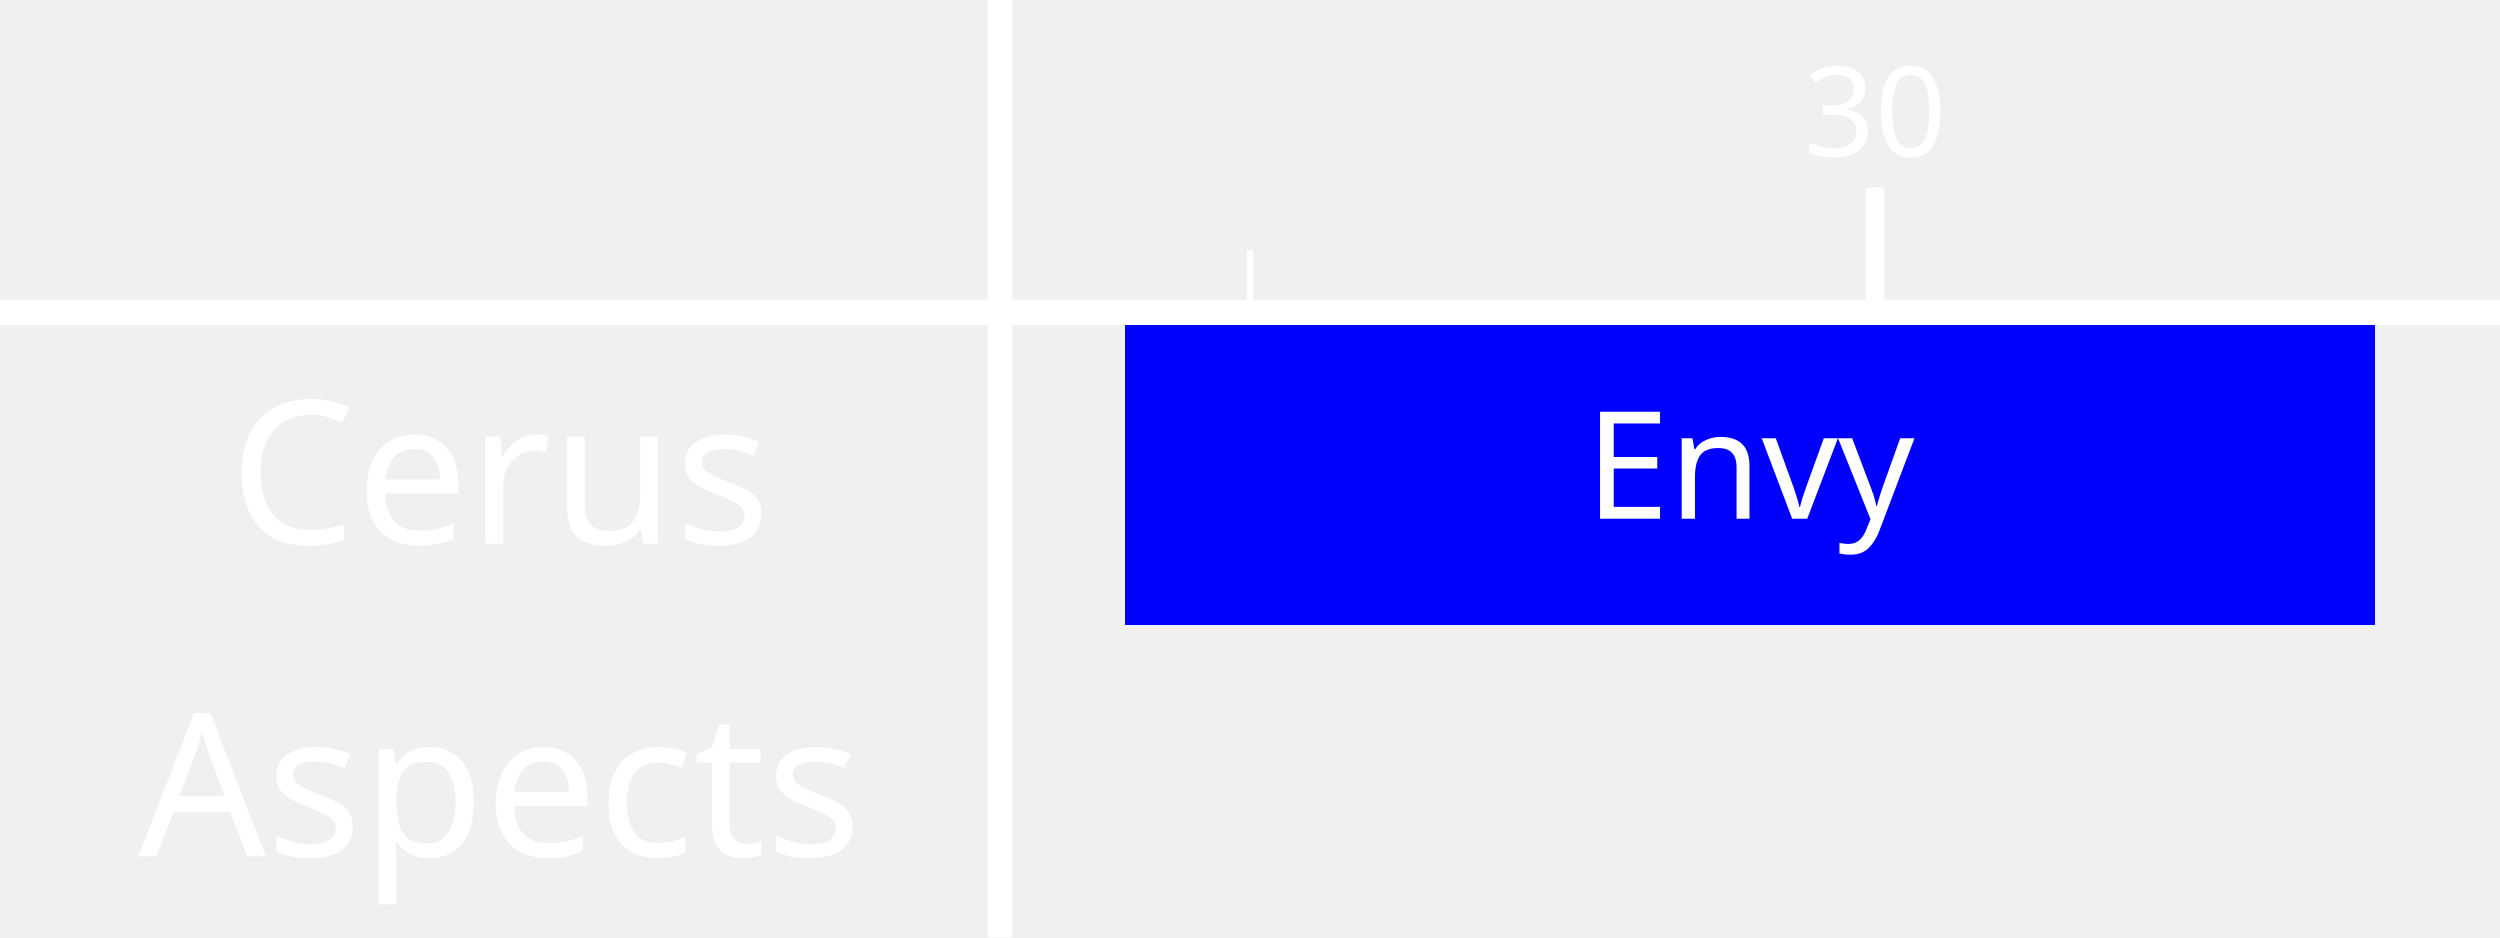
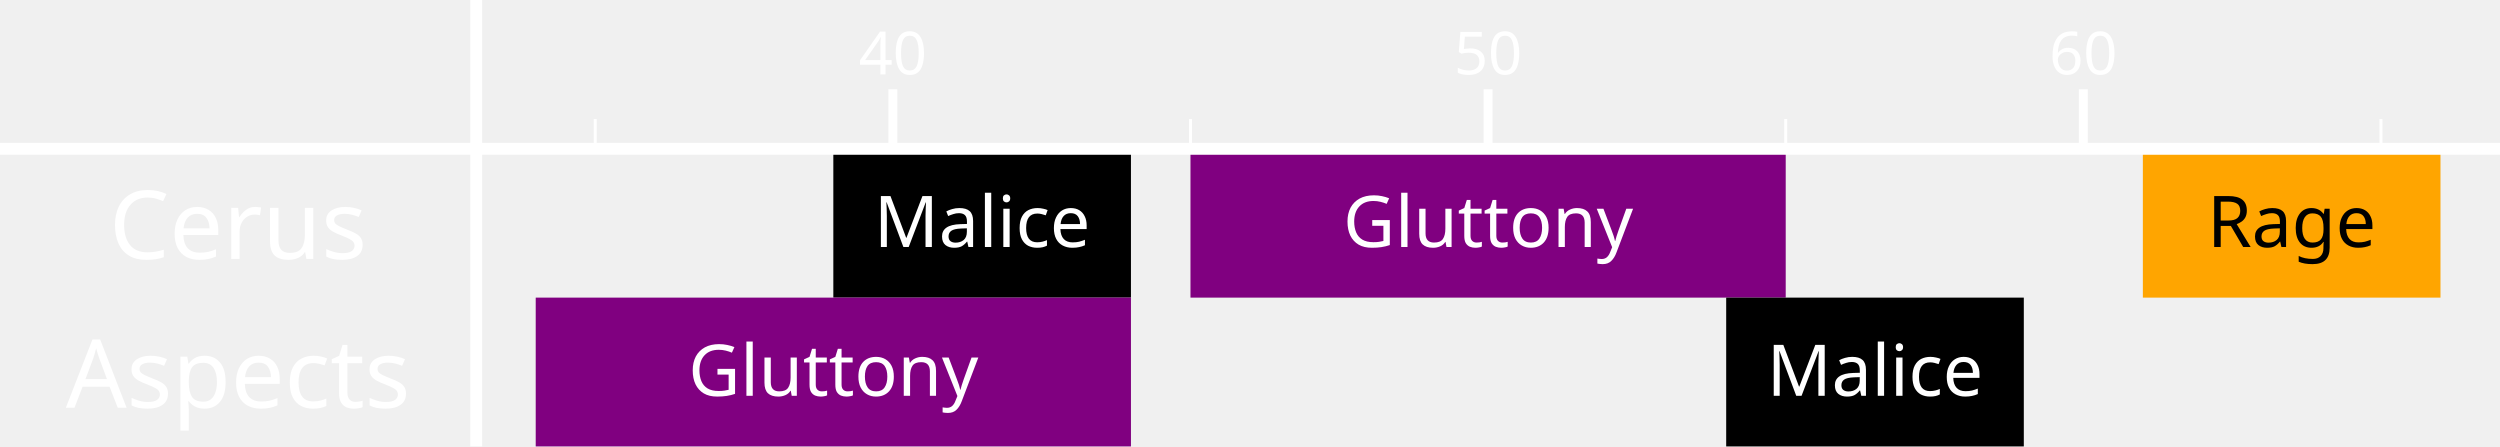
- <svg xmlns="http://www.w3.org/2000/svg" width="200" height="75" viewBox="0 0 200 75">
+ <svg xmlns="http://www.w3.org/2000/svg" width="420" height="75" viewBox="0 0 420 75">
  <defs>
</defs>
  <text x="40.0" y="43.5" font-size="16" fill="white" style="font-family:Segoe UI;text-anchor:middle">Cerus</text>
-   <rect x="90" y="25" width="100" height="25" fill="blue" />
-   <text x="140.0" y="41.5" font-size="12" fill="white" style="font-family:Segoe UI;text-anchor:middle">Envy</text>
+   <rect x="140" y="25" width="50" height="25" fill="black" />
+   <text x="165.0" y="41.5" font-size="12" fill="white" style="font-family:Segoe UI;text-anchor:middle">Malice</text>
+   <rect x="200" y="25" width="100" height="25" fill="purple" />
+   <text x="250.0" y="41.5" font-size="12" fill="white" style="font-family:Segoe UI;text-anchor:middle">Gluttony</text>
+   <rect x="360" y="25" width="50" height="25" fill="orange" />
+   <text x="385.0" y="41.5" font-size="12" fill="black" style="font-family:Segoe UI;text-anchor:middle">Rage</text>
  <text x="40.0" y="68.5" font-size="16" fill="white" style="font-family:Segoe UI;text-anchor:middle">Aspects</text>
-   <path d="M0,25 L200,25" stroke="white" stroke-width="2" />
+   <rect x="90" y="50" width="100" height="25" fill="purple" />
+   <text x="140.0" y="66.5" font-size="12" fill="white" style="font-family:Segoe UI;text-anchor:middle">Gluttony</text>
+   <rect x="290" y="50" width="50" height="25" fill="black" />
+   <text x="315.0" y="66.5" font-size="12" fill="white" style="font-family:Segoe UI;text-anchor:middle">Malice</text>
+   <path d="M0,25 L420,25" stroke="white" stroke-width="2" />
  <path d="M80,0 L80,75" stroke="white" stroke-width="2" />
  <path d="M90,22.5 L90,white" stroke="white" stroke-width="0.3" />
  <path d="M100,20.0 L100,25" stroke="white" stroke-width="0.5" />
  <path d="M110,22.5 L110,white" stroke="white" stroke-width="0.3" />
  <path d="M120,22.5 L120,white" stroke="white" stroke-width="0.3" />
  <path d="M130,22.5 L130,white" stroke="white" stroke-width="0.3" />
  <path d="M140,22.5 L140,white" stroke="white" stroke-width="0.3" />
  <path d="M150,15.0 L150,25" stroke="white" stroke-width="1.5" />
-   <text x="150.0" y="12.5" font-size="10" fill="white" style="font-family:Segoe UI;text-anchor:middle">30</text>
+   <text x="150.0" y="12.5" font-size="10" fill="white" style="font-family:Segoe UI;text-anchor:middle">40</text>
  <path d="M160,22.5 L160,white" stroke="white" stroke-width="0.3" />
  <path d="M170,22.5 L170,white" stroke="white" stroke-width="0.3" />
  <path d="M180,22.5 L180,white" stroke="white" stroke-width="0.3" />
  <path d="M190,22.5 L190,white" stroke="white" stroke-width="0.3" />
+   <path d="M200,20.0 L200,25" stroke="white" stroke-width="0.5" />
+   <path d="M210,22.5 L210,white" stroke="white" stroke-width="0.3" />
+   <path d="M220,22.5 L220,white" stroke="white" stroke-width="0.3" />
+   <path d="M230,22.5 L230,white" stroke="white" stroke-width="0.3" />
+   <path d="M240,22.5 L240,white" stroke="white" stroke-width="0.3" />
+   <path d="M250,15.0 L250,25" stroke="white" stroke-width="1.5" />
+   <text x="250.0" y="12.5" font-size="10" fill="white" style="font-family:Segoe UI;text-anchor:middle">50</text>
+   <path d="M260,22.5 L260,white" stroke="white" stroke-width="0.3" />
+   <path d="M270,22.5 L270,white" stroke="white" stroke-width="0.3" />
+   <path d="M280,22.5 L280,white" stroke="white" stroke-width="0.3" />
+   <path d="M290,22.5 L290,white" stroke="white" stroke-width="0.3" />
+   <path d="M300,20.0 L300,25" stroke="white" stroke-width="0.5" />
+   <path d="M310,22.5 L310,white" stroke="white" stroke-width="0.3" />
+   <path d="M320,22.5 L320,white" stroke="white" stroke-width="0.3" />
+   <path d="M330,22.5 L330,white" stroke="white" stroke-width="0.3" />
+   <path d="M340,22.5 L340,white" stroke="white" stroke-width="0.3" />
+   <path d="M350,15.0 L350,25" stroke="white" stroke-width="1.5" />
+   <text x="350.0" y="12.5" font-size="10" fill="white" style="font-family:Segoe UI;text-anchor:middle">60</text>
+   <path d="M360,22.5 L360,white" stroke="white" stroke-width="0.3" />
+   <path d="M370,22.5 L370,white" stroke="white" stroke-width="0.3" />
+   <path d="M380,22.5 L380,white" stroke="white" stroke-width="0.3" />
+   <path d="M390,22.5 L390,white" stroke="white" stroke-width="0.3" />
+   <path d="M400,20.0 L400,25" stroke="white" stroke-width="0.5" />
+   <path d="M410,22.5 L410,white" stroke="white" stroke-width="0.3" />
</svg>
